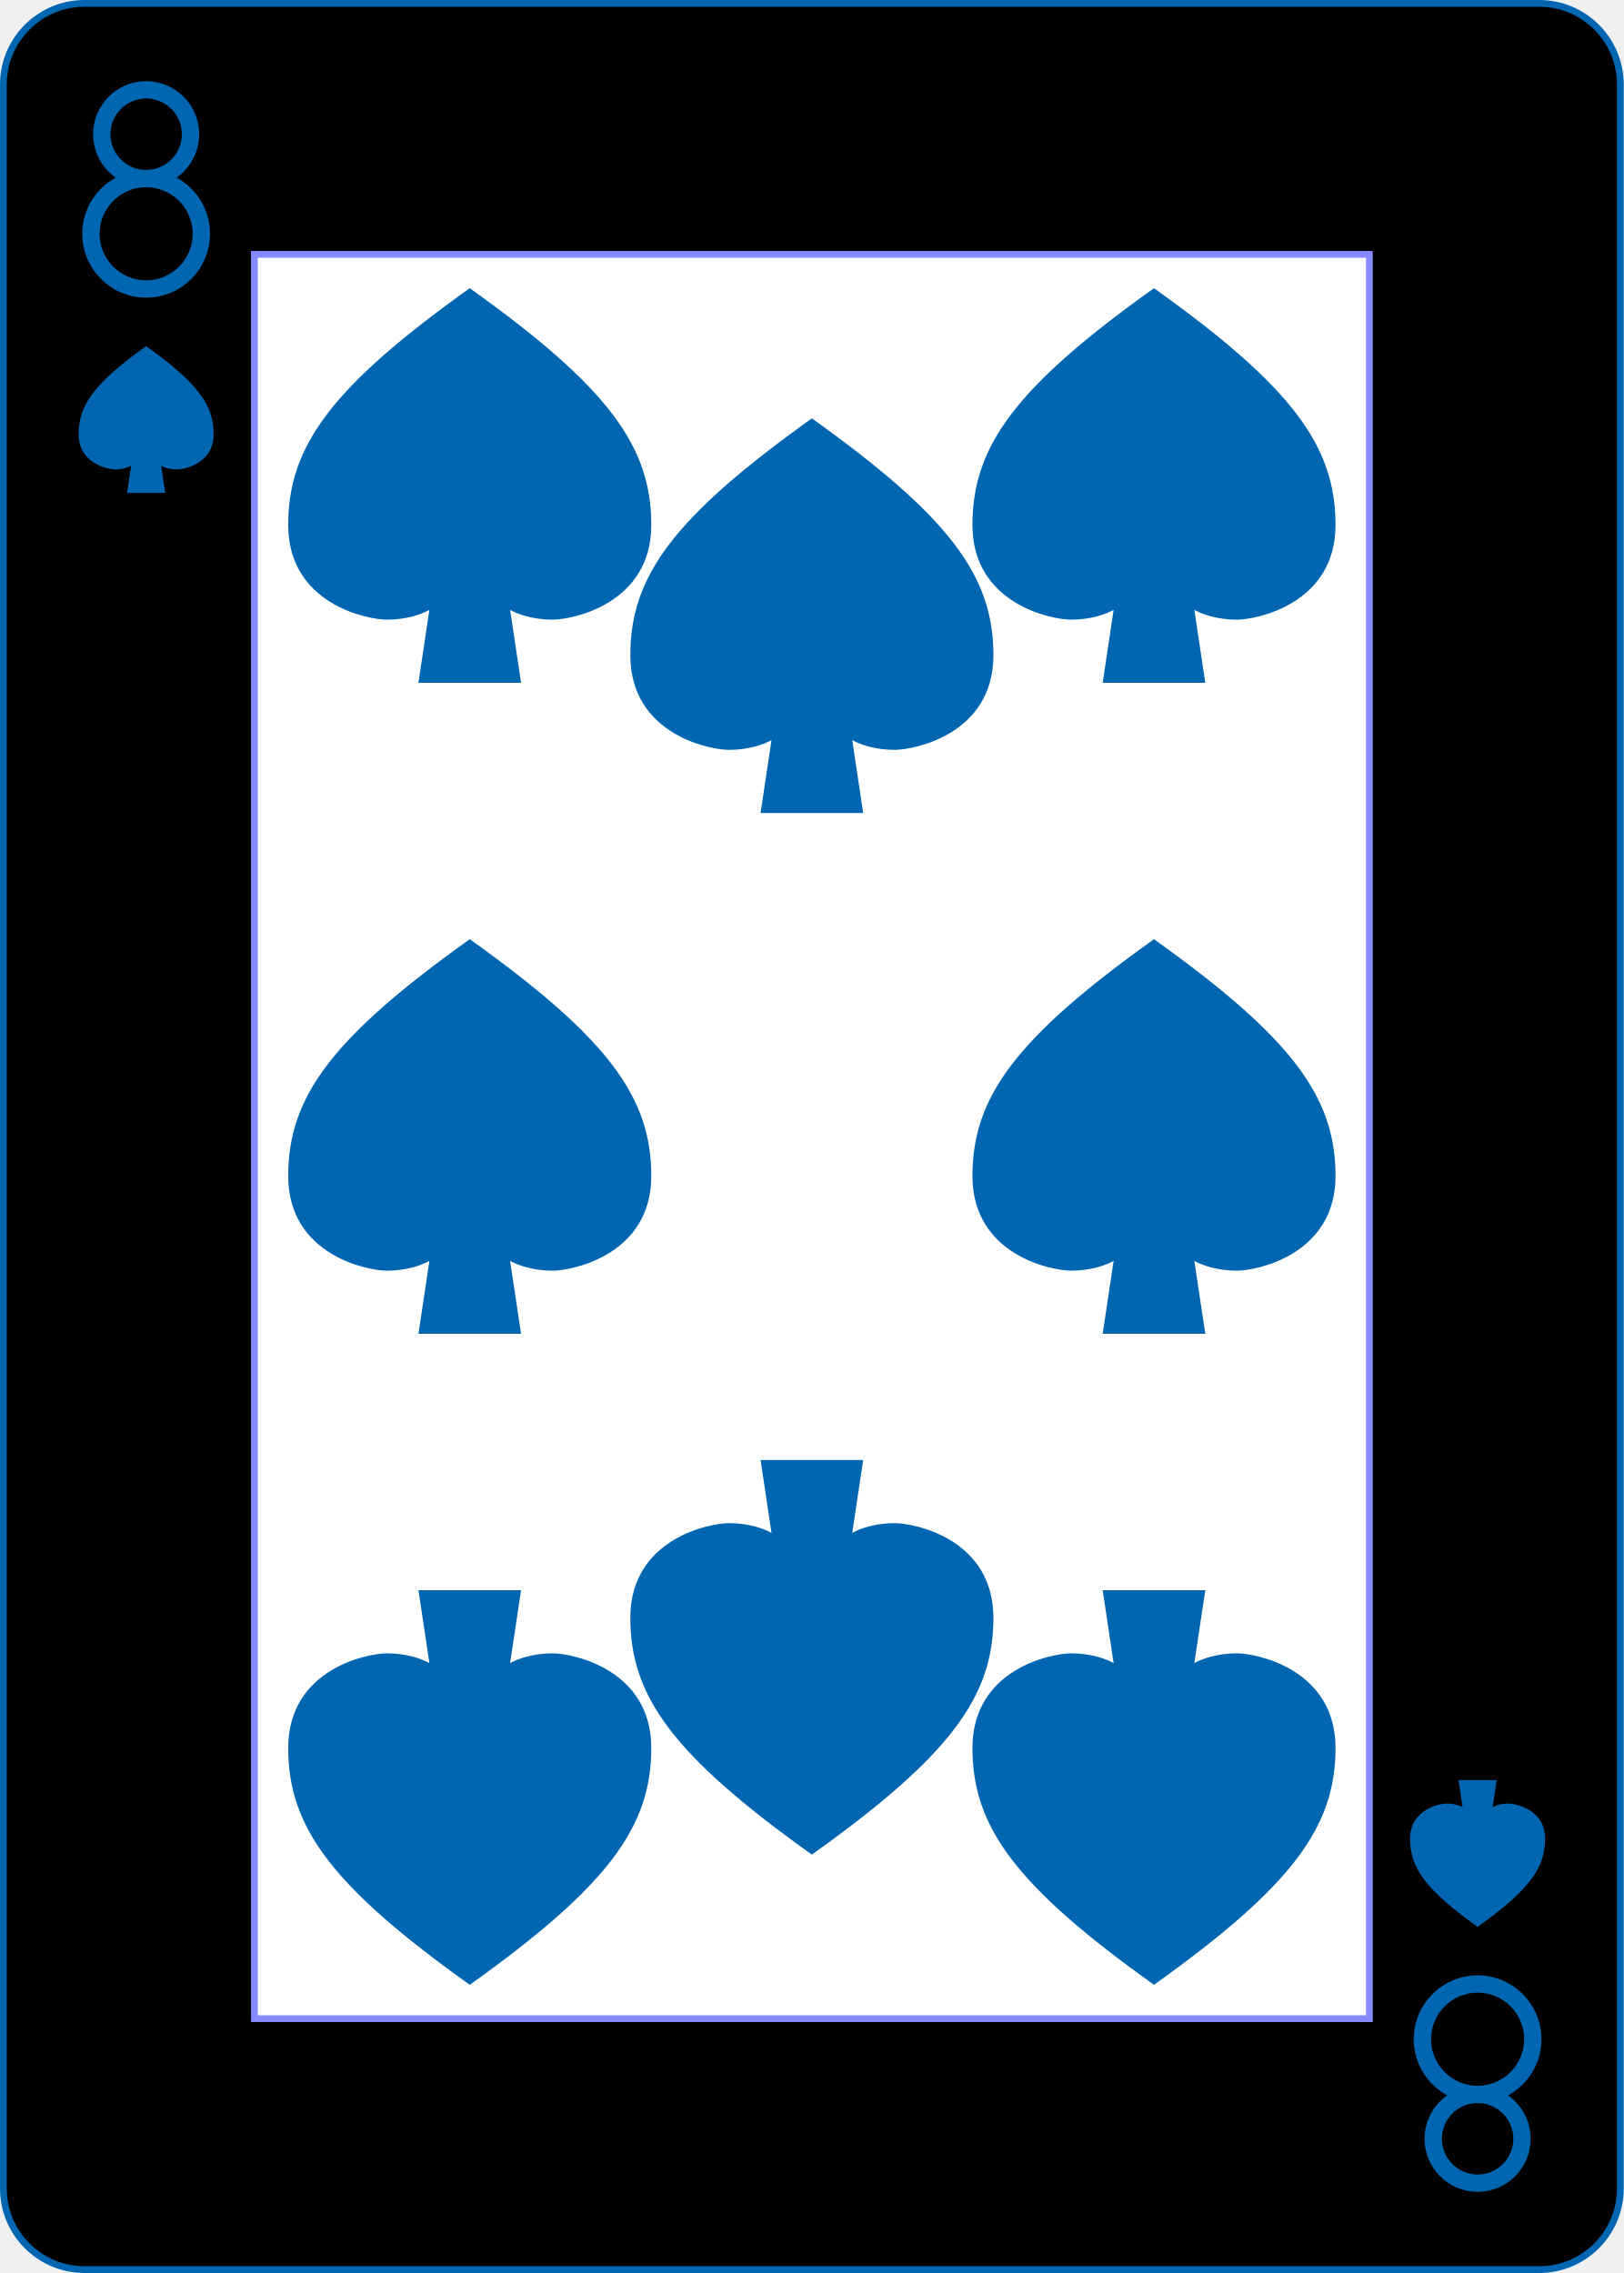
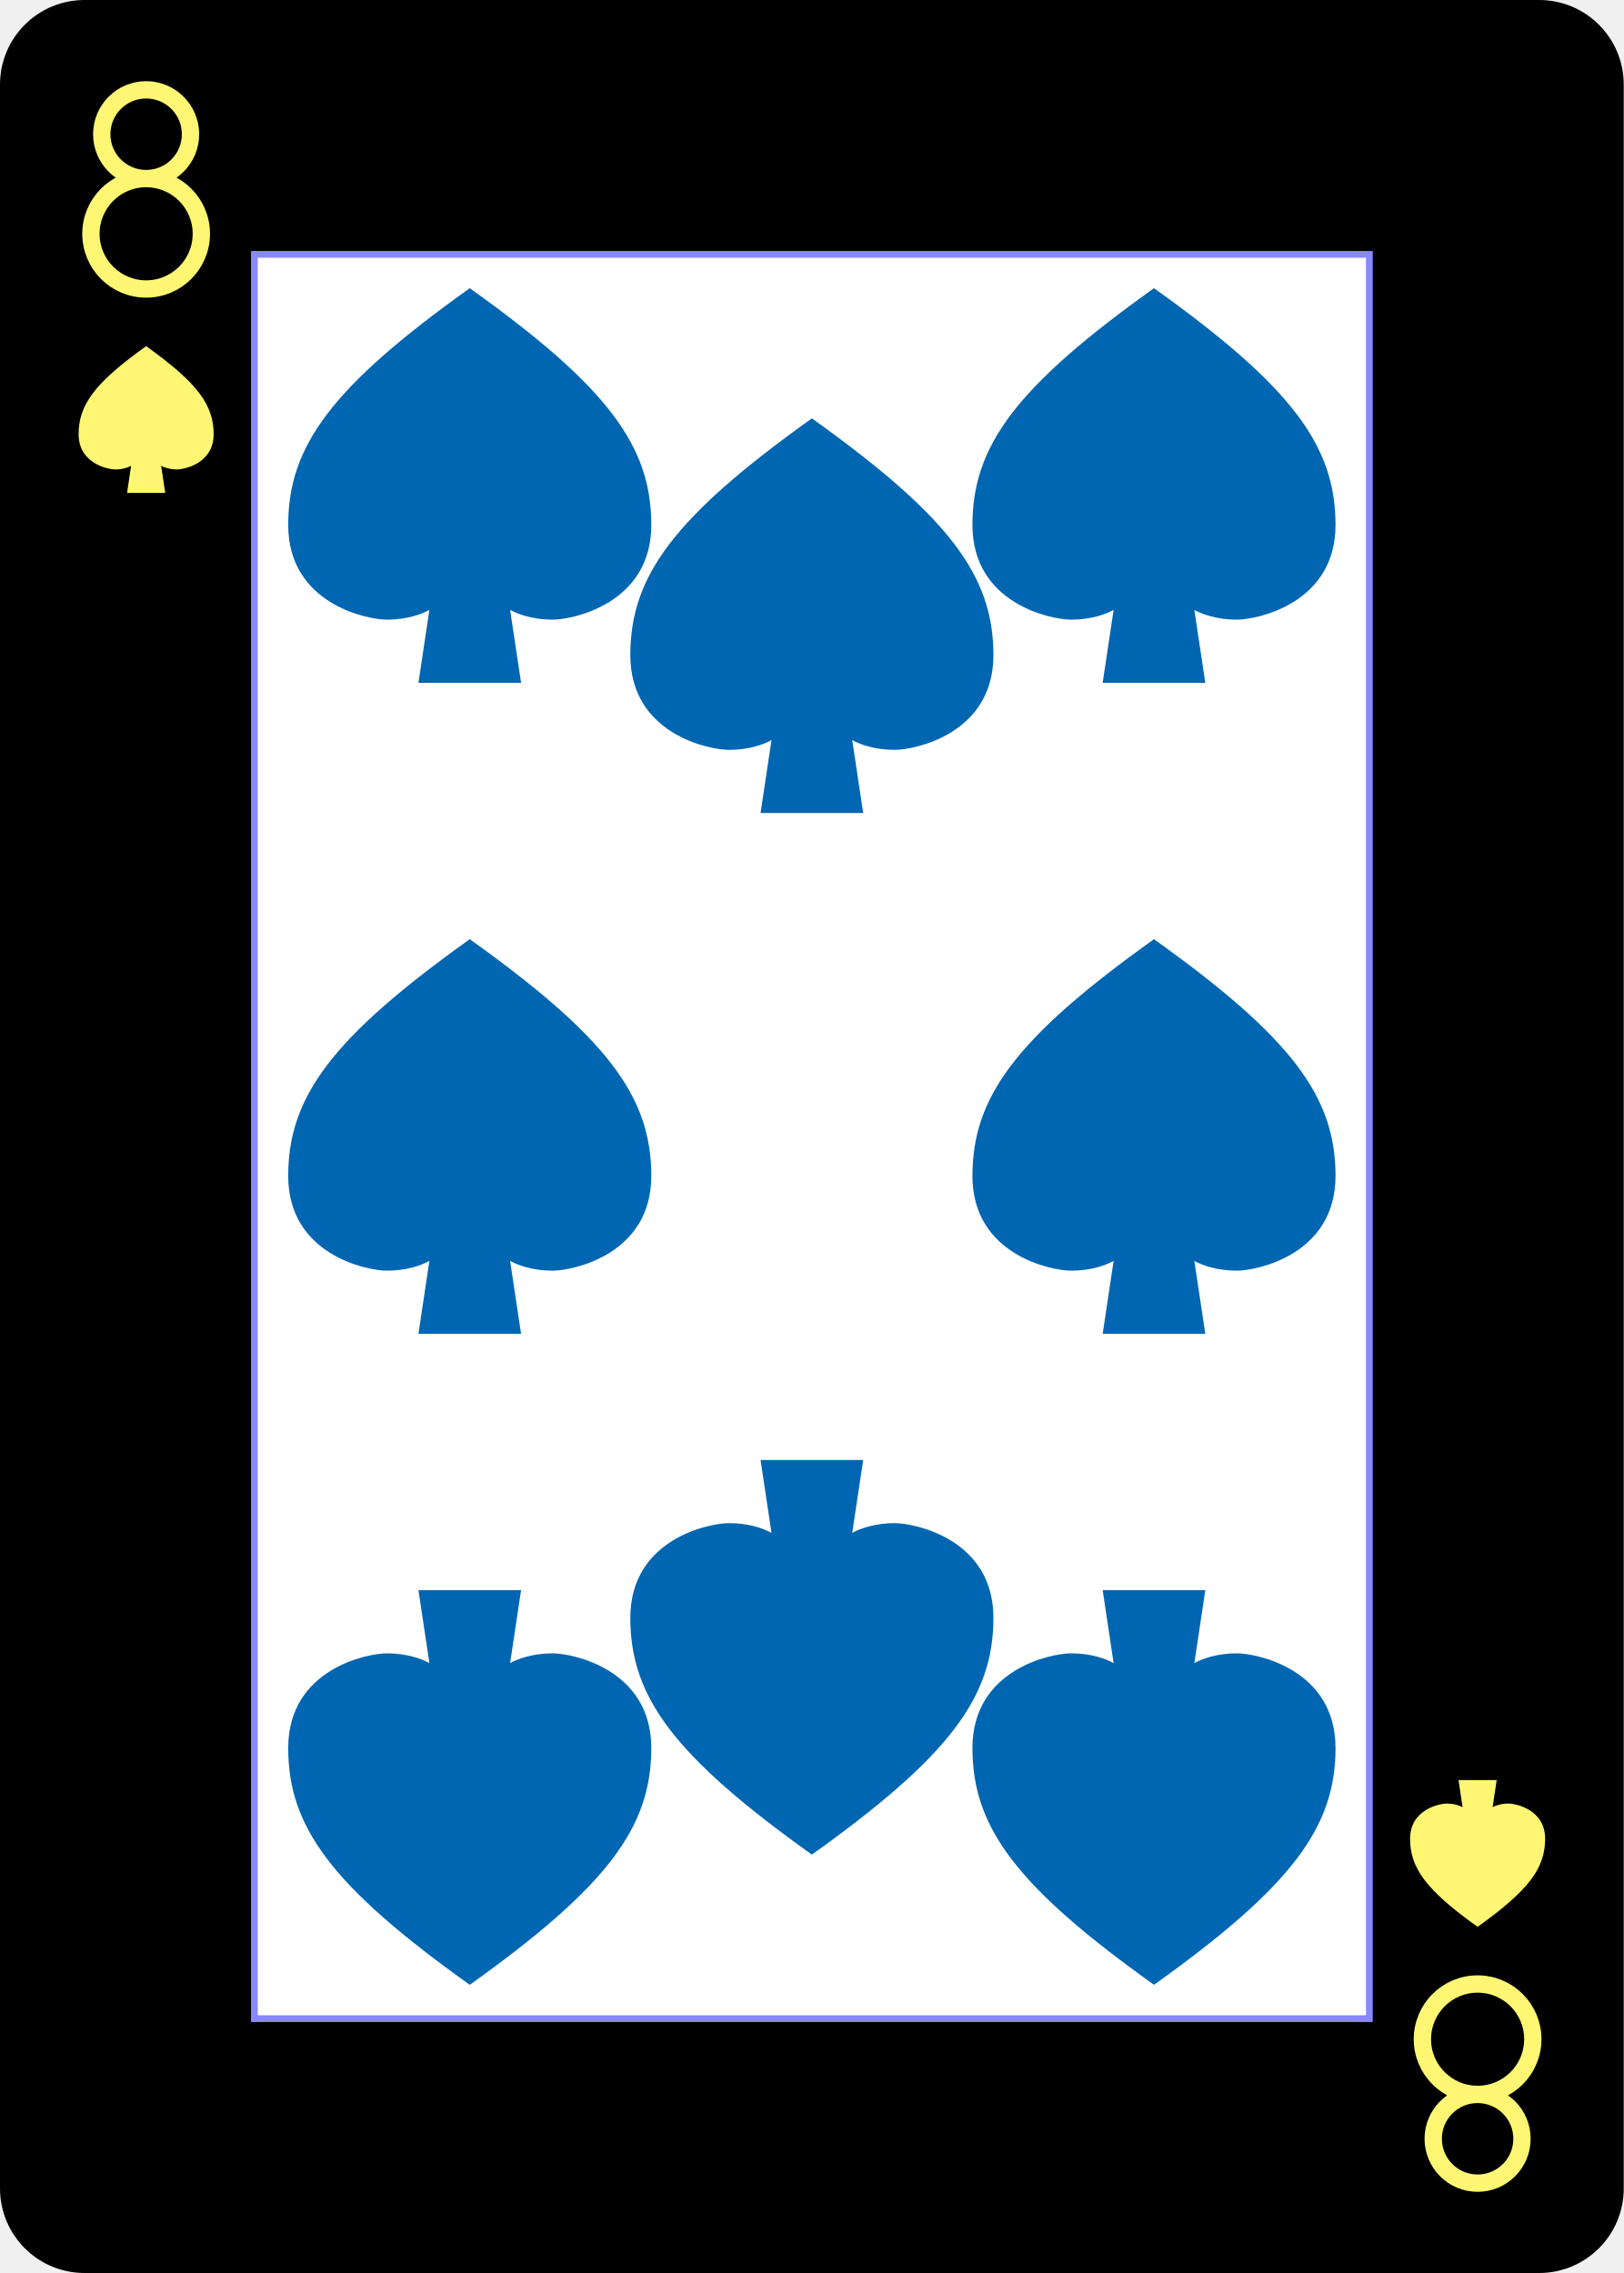
<svg xmlns="http://www.w3.org/2000/svg" xmlns:xlink="http://www.w3.org/1999/xlink" class="card" face="8S" height="3.5in" preserveAspectRatio="none" viewBox="-120 -168 240 336" width="2.5in">
  <defs>
    <symbol id="SS8" preserveAspectRatio="xMinYMid" viewBox="-600 -600 1200 1200">
      <path d="M0 -500C350 -250 460 -100 460 100C460 300 260 340 210 340C110 340 55 285 100 300L130 500L-130 500L-100 300C-55 285 -110 340 -210 340C-260 340 -460 300 -460 100C-460 -100 -350 -250 0 -500Z" fill="#0066b1" />
    </symbol>
    <symbol id="VS8" preserveAspectRatio="xMinYMid" viewBox="-500 -500 1000 1000">
      <path d="M-1 -50A205 205 0 1 1 1 -50L-1 -50A255 255 0 1 0 1 -50Z" fill="none" stroke="#0066b1" stroke-linecap="square" stroke-miterlimit="1.5" stroke-width="80" />
    </symbol>
+     <symbol id="SS2Y" preserveAspectRatio="xMinYMid" viewBox="-600 -600 1200 1200">
+       <path d="M0 -500C350 -250 460 -100 460 100C460 300 260 340 210 340C110 340 55 285 100 300L130 500L-130 500L-100 300C-55 285 -110 340 -210 340C-260 340 -460 300 -460 100C-460 -100 -350 -250 0 -500Z" fill="#fff773" />
+     </symbol>
+     <symbol id="VS8Y" preserveAspectRatio="xMinYMid" viewBox="-500 -500 1000 1000">
+       <path d="M-1 -50A205 205 0 1 1 1 -50L-1 -50A255 255 0 1 0 1 -50Z" fill="none" stroke="#fff773" stroke-linecap="square" stroke-miterlimit="1.5" stroke-width="80" />
+     </symbol>
    <rect height="260.8" id="XS8" width="164.8" x="-82.4" y="-130.4" />
  </defs>
-   <rect fill="#000000" height="335" rx="12" ry="12" stroke="#0066b1" width="239" x="-119.5" y="-167.5" />
+   <rect fill="#000000" height="335" rx="12" ry="12" stroke="#000000" width="239" x="-119.5" y="-167.5" />
  <use fill="#FFF" height="260.8" stroke="#88f" width="164.8" xlink:href="#XS8" />
-   <use height="32" width="32" x="-114.4" y="-156" xlink:href="#VS8" />
-   <use height="26.032" width="26.032" x="-111.416" y="-119" xlink:href="#SS8" />
+   <use height="32" width="32" x="-114.4" y="-156" xlink:href="#VS8Y" />
+   <use height="26.032" width="26.032" x="-111.416" y="-119" xlink:href="#SS2Y" />
  <use height="70" width="70" x="-85.567" y="-131.234" xlink:href="#SS8" />
  <use height="70" width="70" x="15.567" y="-131.234" xlink:href="#SS8" />
  <use height="70" width="70" x="-35" y="-111.987" xlink:href="#SS8" />
  <use height="70" width="70" x="-85.567" y="-35" xlink:href="#SS8" />
  <use height="70" width="70" x="15.567" y="-35" xlink:href="#SS8" />
  <g transform="rotate(180)">
-     <use height="32" width="32" x="-114.4" y="-156" xlink:href="#VS8" />
-     <use height="26.032" width="26.032" x="-111.416" y="-119" xlink:href="#SS8" />
+     <use height="32" width="32" x="-114.4" y="-156" xlink:href="#VS8Y" />
+     <use height="26.032" width="26.032" x="-111.416" y="-119" xlink:href="#SS2Y" />
    <use height="70" width="70" x="-85.567" y="-131.234" xlink:href="#SS8" />
    <use height="70" width="70" x="15.567" y="-131.234" xlink:href="#SS8" />
    <use height="70" width="70" x="-35" y="-111.987" xlink:href="#SS8" />
  </g>
</svg>
